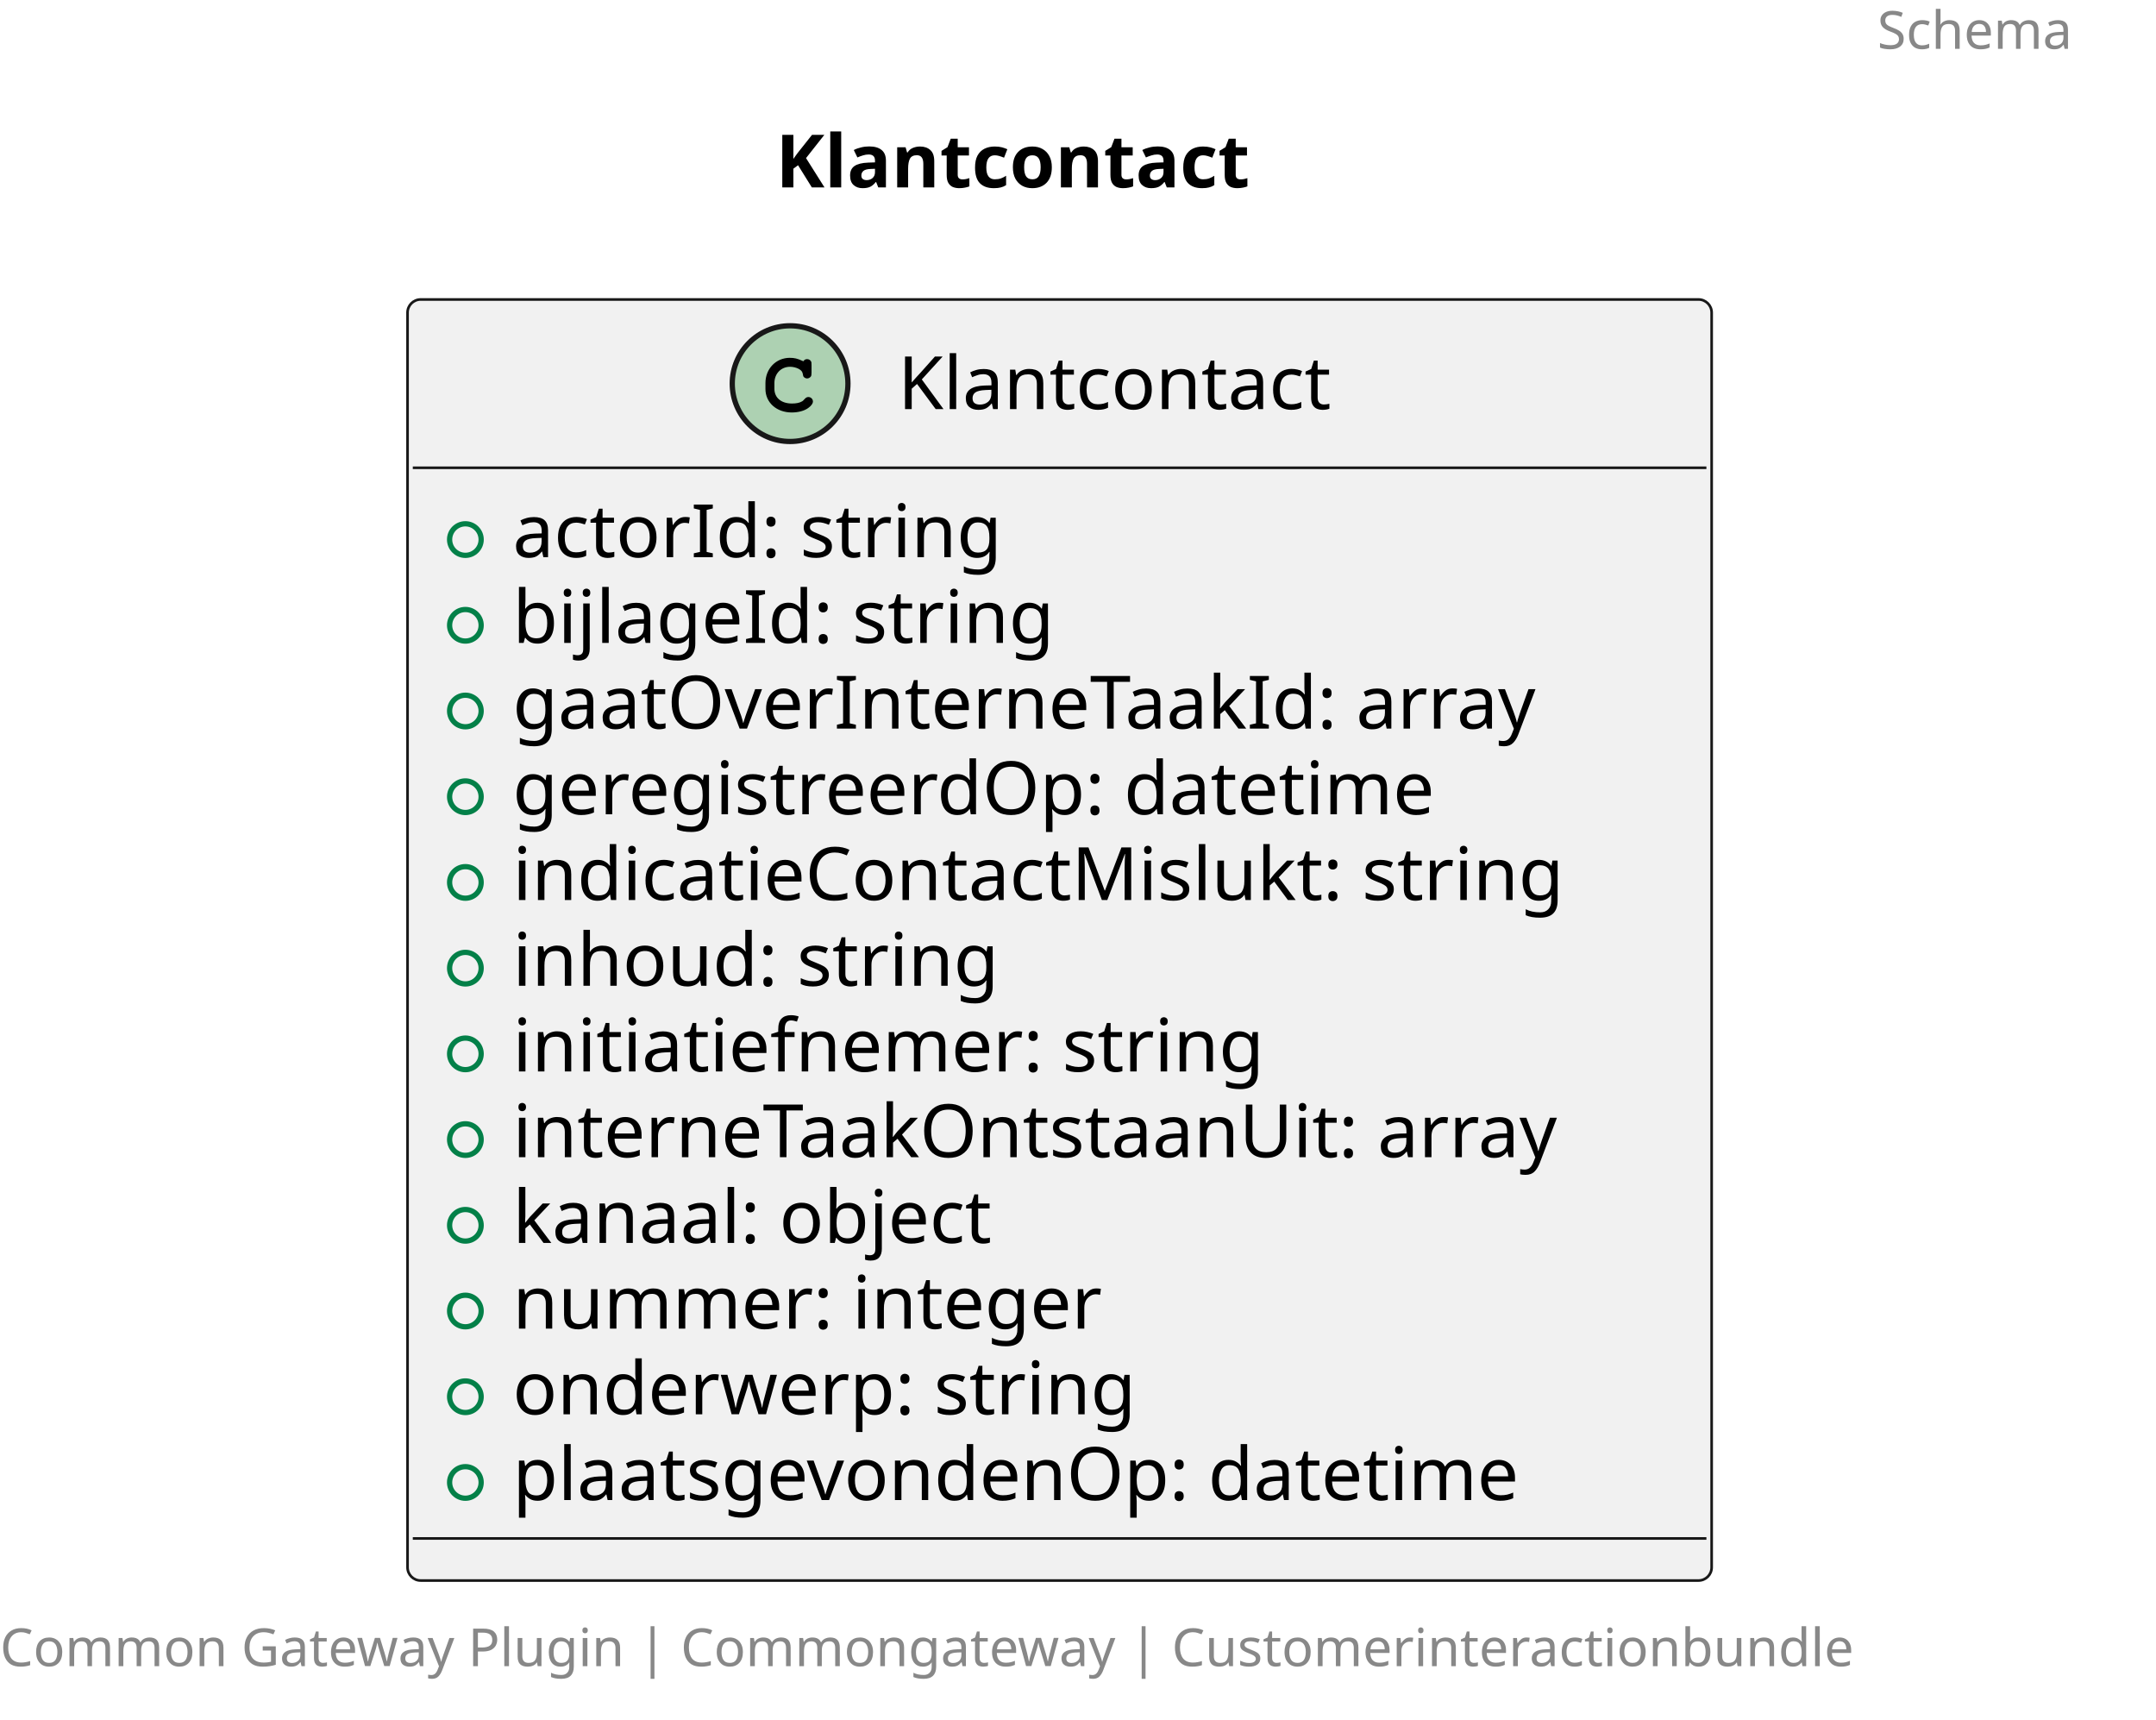
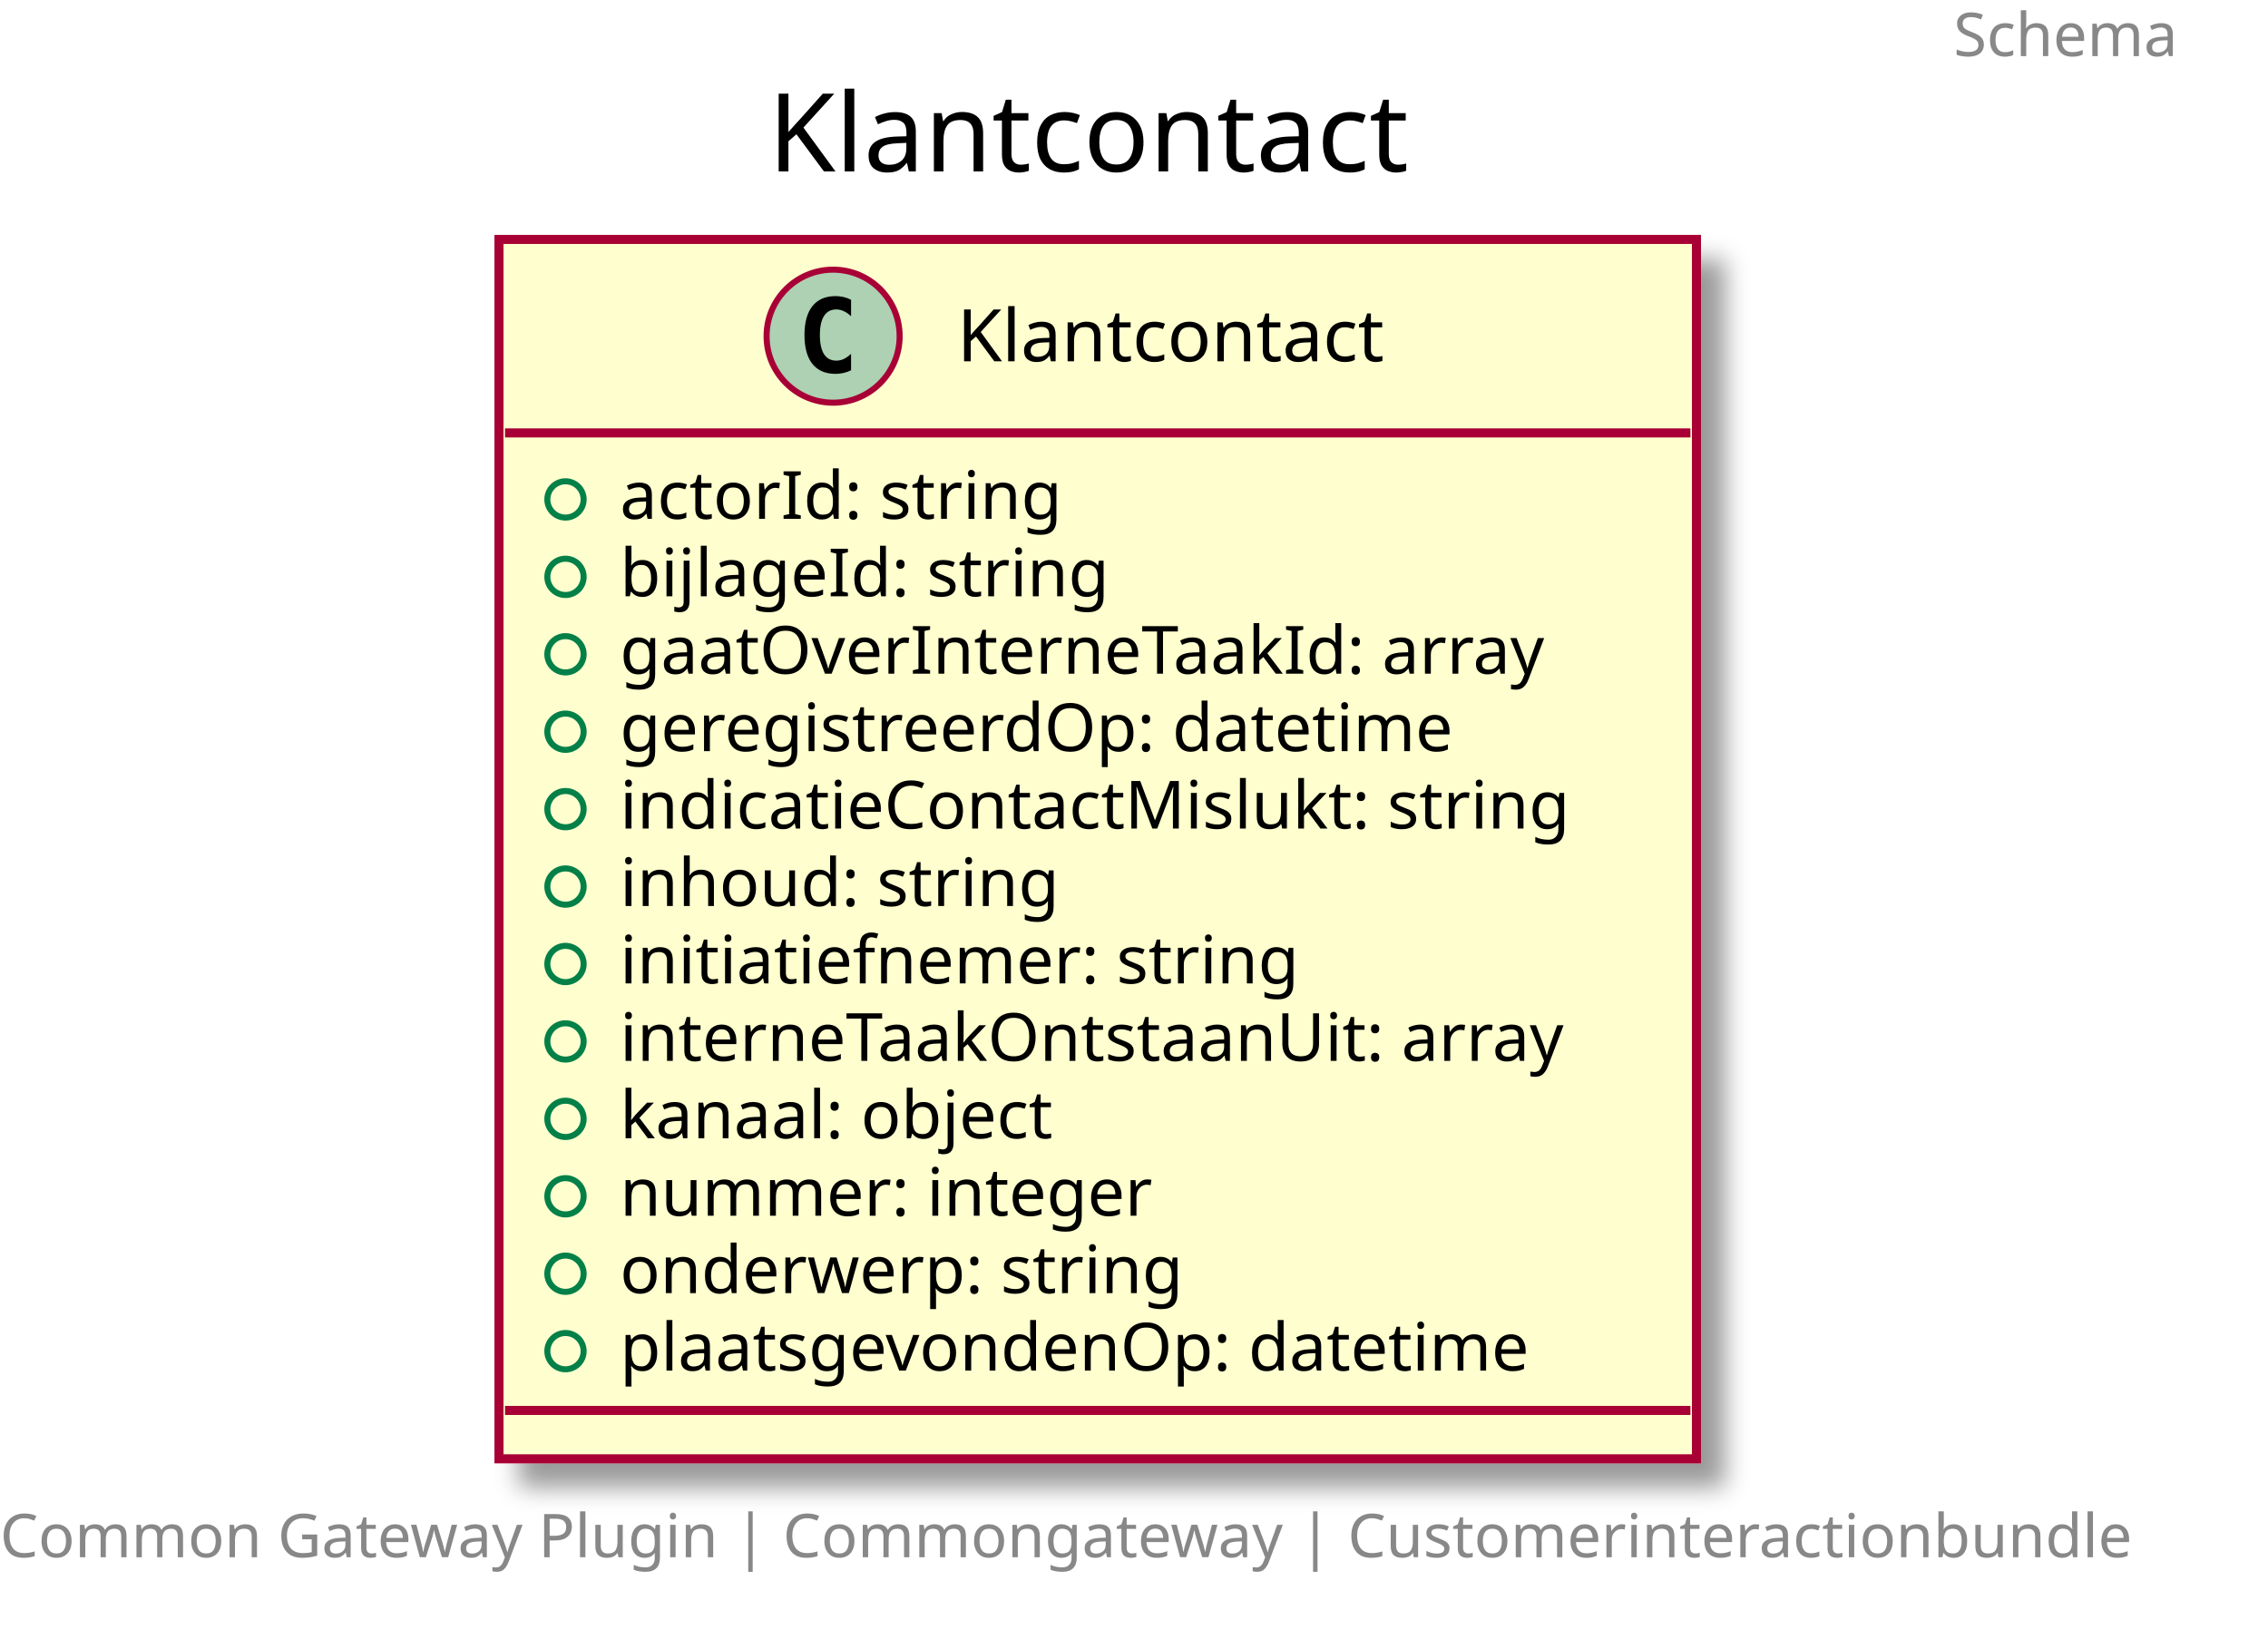
- <svg xmlns="http://www.w3.org/2000/svg" contentStyleType="text/css" height="327px" preserveAspectRatio="none" style="width:410px;height:327px;background:#FFFFFF;" version="1.1" viewBox="0 0 410 327" width="410px" zoomAndPan="magnify">
-   <defs />
+ <svg xmlns="http://www.w3.org/2000/svg" contentScriptType="application/ecmascript" contentStyleType="text/css" height="271px" preserveAspectRatio="none" style="width:375px;height:271px;" version="1.1" viewBox="0 0 375 271" width="375px" zoomAndPan="magnify">
+   <defs>
+     <filter height="300%" id="fhy7sby14jw48" width="300%" x="-1" y="-1">
+       <feGaussianBlur result="blurOut" stdDeviation="2.0" />
+       <feColorMatrix in="blurOut" result="blurOut2" type="matrix" values="0 0 0 0 0 0 0 0 0 0 0 0 0 0 0 0 0 0 .4 0" />
+       <feOffset dx="4.0" dy="4.0" in="blurOut2" result="blurOut3" />
+       <feBlend in="SourceGraphic" in2="blurOut3" mode="normal" />
+     </filter>
+   </defs>
  <g>
-     <text fill="#888888" font-family="sans-serif" font-size="10" lengthAdjust="spacing" textLength="45" x="357" y="9.282">Schema</text>
-     <text fill="#000000" font-family="sans-serif" font-size="14" font-weight="bold" lengthAdjust="spacing" textLength="107" x="147.5" y="35.636">Klantcontact</text>
-     <g id="elem_Klantcontact">
-       <rect codeLine="5" fill="#F1F1F1" height="243.562" id="Klantcontact" rx="2.5" ry="2.5" style="stroke:#181818;stroke-width:0.5;" width="248" x="77.5" y="56.938" />
-       <ellipse cx="150.25" cy="72.938" fill="#ADD1B2" rx="11" ry="11" style="stroke:#181818;stroke-width:1.0;" />
-       <path d="M152.594,68.609 C151.656,68.172 151.062,68.031 150.188,68.031 C147.562,68.031 145.562,70.109 145.562,72.828 L145.562,73.953 C145.562,76.531 147.672,78.422 150.562,78.422 C151.781,78.422 152.938,78.125 153.688,77.578 C154.266,77.172 154.594,76.719 154.594,76.328 C154.594,75.875 154.203,75.484 153.734,75.484 C153.516,75.484 153.312,75.562 153.125,75.75 C152.672,76.234 152.672,76.234 152.484,76.328 C152.062,76.594 151.375,76.719 150.609,76.719 C148.562,76.719 147.266,75.625 147.266,73.922 L147.266,72.828 C147.266,71.047 148.516,69.734 150.25,69.734 C150.828,69.734 151.438,69.891 151.906,70.141 C152.391,70.422 152.562,70.641 152.656,71.047 C152.719,71.453 152.75,71.578 152.891,71.703 C153.031,71.844 153.266,71.953 153.484,71.953 C153.75,71.953 154.016,71.812 154.188,71.594 C154.297,71.438 154.328,71.25 154.328,70.828 L154.328,69.406 C154.328,68.969 154.312,68.844 154.219,68.688 C154.062,68.422 153.781,68.281 153.484,68.281 C153.188,68.281 152.984,68.375 152.766,68.688 L152.594,68.609 Z " fill="#000000" />
-       <text fill="#000000" font-family="sans-serif" font-size="14" lengthAdjust="spacing" textLength="94" x="170.75" y="77.784">Klantcontact</text>
-       <line style="stroke:#181818;stroke-width:0.5;" x1="78.5" x2="324.5" y1="88.938" y2="88.938" />
-       <ellipse cx="88.5" cy="102.586" fill="none" rx="3" ry="3" style="stroke:#038048;stroke-width:1.0;" />
-       <text fill="#000000" font-family="sans-serif" font-size="14" lengthAdjust="spacing" textLength="102" x="97.5" y="105.933">actorId: string</text>
-       <ellipse cx="88.5" cy="118.883" fill="none" rx="3" ry="3" style="stroke:#038048;stroke-width:1.0;" />
-       <text fill="#000000" font-family="sans-serif" font-size="14" lengthAdjust="spacing" textLength="112" x="97.5" y="122.23">bijlageId: string</text>
-       <ellipse cx="88.5" cy="135.18" fill="none" rx="3" ry="3" style="stroke:#038048;stroke-width:1.0;" />
-       <text fill="#000000" font-family="sans-serif" font-size="14" lengthAdjust="spacing" textLength="211" x="97.5" y="138.526">gaatOverInterneTaakId: array</text>
-       <ellipse cx="88.5" cy="151.477" fill="none" rx="3" ry="3" style="stroke:#038048;stroke-width:1.0;" />
-       <text fill="#000000" font-family="sans-serif" font-size="14" lengthAdjust="spacing" textLength="196" x="97.5" y="154.823">geregistreerdOp: datetime</text>
-       <ellipse cx="88.5" cy="167.773" fill="none" rx="3" ry="3" style="stroke:#038048;stroke-width:1.0;" />
-       <text fill="#000000" font-family="sans-serif" font-size="14" lengthAdjust="spacing" textLength="222" x="97.5" y="171.12">indicatieContactMislukt: string</text>
-       <ellipse cx="88.5" cy="184.07" fill="none" rx="3" ry="3" style="stroke:#038048;stroke-width:1.0;" />
-       <text fill="#000000" font-family="sans-serif" font-size="14" lengthAdjust="spacing" textLength="99" x="97.5" y="187.417">inhoud: string</text>
-       <ellipse cx="88.5" cy="200.367" fill="none" rx="3" ry="3" style="stroke:#038048;stroke-width:1.0;" />
-       <text fill="#000000" font-family="sans-serif" font-size="14" lengthAdjust="spacing" textLength="160" x="97.5" y="203.714">initiatiefnemer: string</text>
-       <ellipse cx="88.5" cy="216.664" fill="none" rx="3" ry="3" style="stroke:#038048;stroke-width:1.0;" />
-       <text fill="#000000" font-family="sans-serif" font-size="14" lengthAdjust="spacing" textLength="218" x="97.5" y="220.011">interneTaakOntstaanUit: array</text>
-       <ellipse cx="88.5" cy="232.961" fill="none" rx="3" ry="3" style="stroke:#038048;stroke-width:1.0;" />
-       <text fill="#000000" font-family="sans-serif" font-size="14" lengthAdjust="spacing" textLength="102" x="97.5" y="236.308">kanaal: object</text>
-       <ellipse cx="88.5" cy="249.258" fill="none" rx="3" ry="3" style="stroke:#038048;stroke-width:1.0;" />
-       <text fill="#000000" font-family="sans-serif" font-size="14" lengthAdjust="spacing" textLength="122" x="97.5" y="252.605">nummer: integer</text>
-       <ellipse cx="88.5" cy="265.555" fill="none" rx="3" ry="3" style="stroke:#038048;stroke-width:1.0;" />
-       <text fill="#000000" font-family="sans-serif" font-size="14" lengthAdjust="spacing" textLength="129" x="97.5" y="268.901">onderwerp: string</text>
-       <ellipse cx="88.5" cy="281.852" fill="none" rx="3" ry="3" style="stroke:#038048;stroke-width:1.0;" />
-       <text fill="#000000" font-family="sans-serif" font-size="14" lengthAdjust="spacing" textLength="212" x="97.5" y="285.198">plaatsgevondenOp: datetime</text>
-       <line style="stroke:#181818;stroke-width:0.5;" x1="78.5" x2="324.5" y1="292.5" y2="292.5" />
-     </g>
-     <text fill="#888888" font-family="sans-serif" font-size="10" lengthAdjust="spacing" textLength="402" x="0" y="316.782">Common Gateway Plugin | Commongateway | Customerinteractionbundle</text>
+     <text fill="#888888" font-family="sans-serif" font-size="10" lengthAdjust="spacingAndGlyphs" textLength="40" x="323" y="9.282">Schema</text>
+     <text fill="#000000" font-family="sans-serif" font-size="18" lengthAdjust="spacingAndGlyphs" textLength="109" x="127" y="28.349">Klantcontact</text>
+     <rect fill="#FEFECE" filter="url(#fhy7sby14jw48)" height="201.656" id="Klantcontact" style="stroke: #A80036; stroke-width: 1.5;" width="198" x="82.5" y="39.594" />
+     <ellipse cx="137.75" cy="55.594" fill="#ADD1B2" rx="11" ry="11" style="stroke: #A80036; stroke-width: 1.0;" />
+     <path d="M140.719,61.234 Q140.141,61.531 139.5,61.672 Q138.859,61.828 138.156,61.828 Q135.656,61.828 134.328,60.188 Q133.016,58.531 133.016,55.406 Q133.016,52.281 134.328,50.625 Q135.656,48.969 138.156,48.969 Q138.859,48.969 139.5,49.125 Q140.156,49.281 140.719,49.578 L140.719,52.297 Q140.094,51.719 139.5,51.453 Q138.906,51.172 138.281,51.172 Q136.938,51.172 136.25,52.25 Q135.562,53.312 135.562,55.406 Q135.562,57.5 136.25,58.578 Q136.938,59.641 138.281,59.641 Q138.906,59.641 139.5,59.375 Q140.094,59.094 140.719,58.516 L140.719,61.234 Z " />
+     <text fill="#000000" font-family="sans-serif" font-size="12" lengthAdjust="spacingAndGlyphs" textLength="79" x="158.25" y="59.748">Klantcontact</text>
+     <line style="stroke: #A80036; stroke-width: 1.5;" x1="83.5" x2="279.5" y1="71.594" y2="71.594" />
+     <ellipse cx="93.5" cy="82.594" fill="none" rx="3" ry="3" style="stroke: #038048; stroke-width: 1.0;" />
+     <text fill="#000000" font-family="sans-serif" font-size="11" lengthAdjust="spacingAndGlyphs" textLength="80" x="102.5" y="85.804">actorId: string</text>
+     <ellipse cx="93.5" cy="95.398" fill="none" rx="3" ry="3" style="stroke: #038048; stroke-width: 1.0;" />
+     <text fill="#000000" font-family="sans-serif" font-size="11" lengthAdjust="spacingAndGlyphs" textLength="88" x="102.5" y="98.609">bijlageId: string</text>
+     <ellipse cx="93.5" cy="108.203" fill="none" rx="3" ry="3" style="stroke: #038048; stroke-width: 1.0;" />
+     <text fill="#000000" font-family="sans-serif" font-size="11" lengthAdjust="spacingAndGlyphs" textLength="167" x="102.5" y="111.414">gaatOverInterneTaakId: array</text>
+     <ellipse cx="93.5" cy="121.008" fill="none" rx="3" ry="3" style="stroke: #038048; stroke-width: 1.0;" />
+     <text fill="#000000" font-family="sans-serif" font-size="11" lengthAdjust="spacingAndGlyphs" textLength="152" x="102.5" y="124.218">geregistreerdOp: datetime</text>
+     <ellipse cx="93.5" cy="133.812" fill="none" rx="3" ry="3" style="stroke: #038048; stroke-width: 1.0;" />
+     <text fill="#000000" font-family="sans-serif" font-size="11" lengthAdjust="spacingAndGlyphs" textLength="170" x="102.5" y="137.023">indicatieContactMislukt: string</text>
+     <ellipse cx="93.5" cy="146.617" fill="none" rx="3" ry="3" style="stroke: #038048; stroke-width: 1.0;" />
+     <text fill="#000000" font-family="sans-serif" font-size="11" lengthAdjust="spacingAndGlyphs" textLength="79" x="102.5" y="149.828">inhoud: string</text>
+     <ellipse cx="93.5" cy="159.422" fill="none" rx="3" ry="3" style="stroke: #038048; stroke-width: 1.0;" />
+     <text fill="#000000" font-family="sans-serif" font-size="11" lengthAdjust="spacingAndGlyphs" textLength="123" x="102.5" y="162.632">initiatiefnemer: string</text>
+     <ellipse cx="93.5" cy="172.227" fill="none" rx="3" ry="3" style="stroke: #038048; stroke-width: 1.0;" />
+     <text fill="#000000" font-family="sans-serif" font-size="11" lengthAdjust="spacingAndGlyphs" textLength="172" x="102.5" y="175.437">interneTaakOntstaanUit: array</text>
+     <ellipse cx="93.5" cy="185.031" fill="none" rx="3" ry="3" style="stroke: #038048; stroke-width: 1.0;" />
+     <text fill="#000000" font-family="sans-serif" font-size="11" lengthAdjust="spacingAndGlyphs" textLength="79" x="102.5" y="188.242">kanaal: object</text>
+     <ellipse cx="93.5" cy="197.836" fill="none" rx="3" ry="3" style="stroke: #038048; stroke-width: 1.0;" />
+     <text fill="#000000" font-family="sans-serif" font-size="11" lengthAdjust="spacingAndGlyphs" textLength="96" x="102.5" y="201.046">nummer: integer</text>
+     <ellipse cx="93.5" cy="210.641" fill="none" rx="3" ry="3" style="stroke: #038048; stroke-width: 1.0;" />
+     <text fill="#000000" font-family="sans-serif" font-size="11" lengthAdjust="spacingAndGlyphs" textLength="102" x="102.5" y="213.851">onderwerp: string</text>
+     <ellipse cx="93.5" cy="223.445" fill="none" rx="3" ry="3" style="stroke: #038048; stroke-width: 1.0;" />
+     <text fill="#000000" font-family="sans-serif" font-size="11" lengthAdjust="spacingAndGlyphs" textLength="164" x="102.5" y="226.656">plaatsgevondenOp: datetime</text>
+     <line style="stroke: #A80036; stroke-width: 1.5;" x1="83.5" x2="279.5" y1="233.25" y2="233.25" />
+     <text fill="#888888" font-family="sans-serif" font-size="10" lengthAdjust="spacingAndGlyphs" textLength="363" x="0" y="257.532">Common Gateway Plugin | Commongateway | Customerinteractionbundle</text>
  </g>
</svg>
